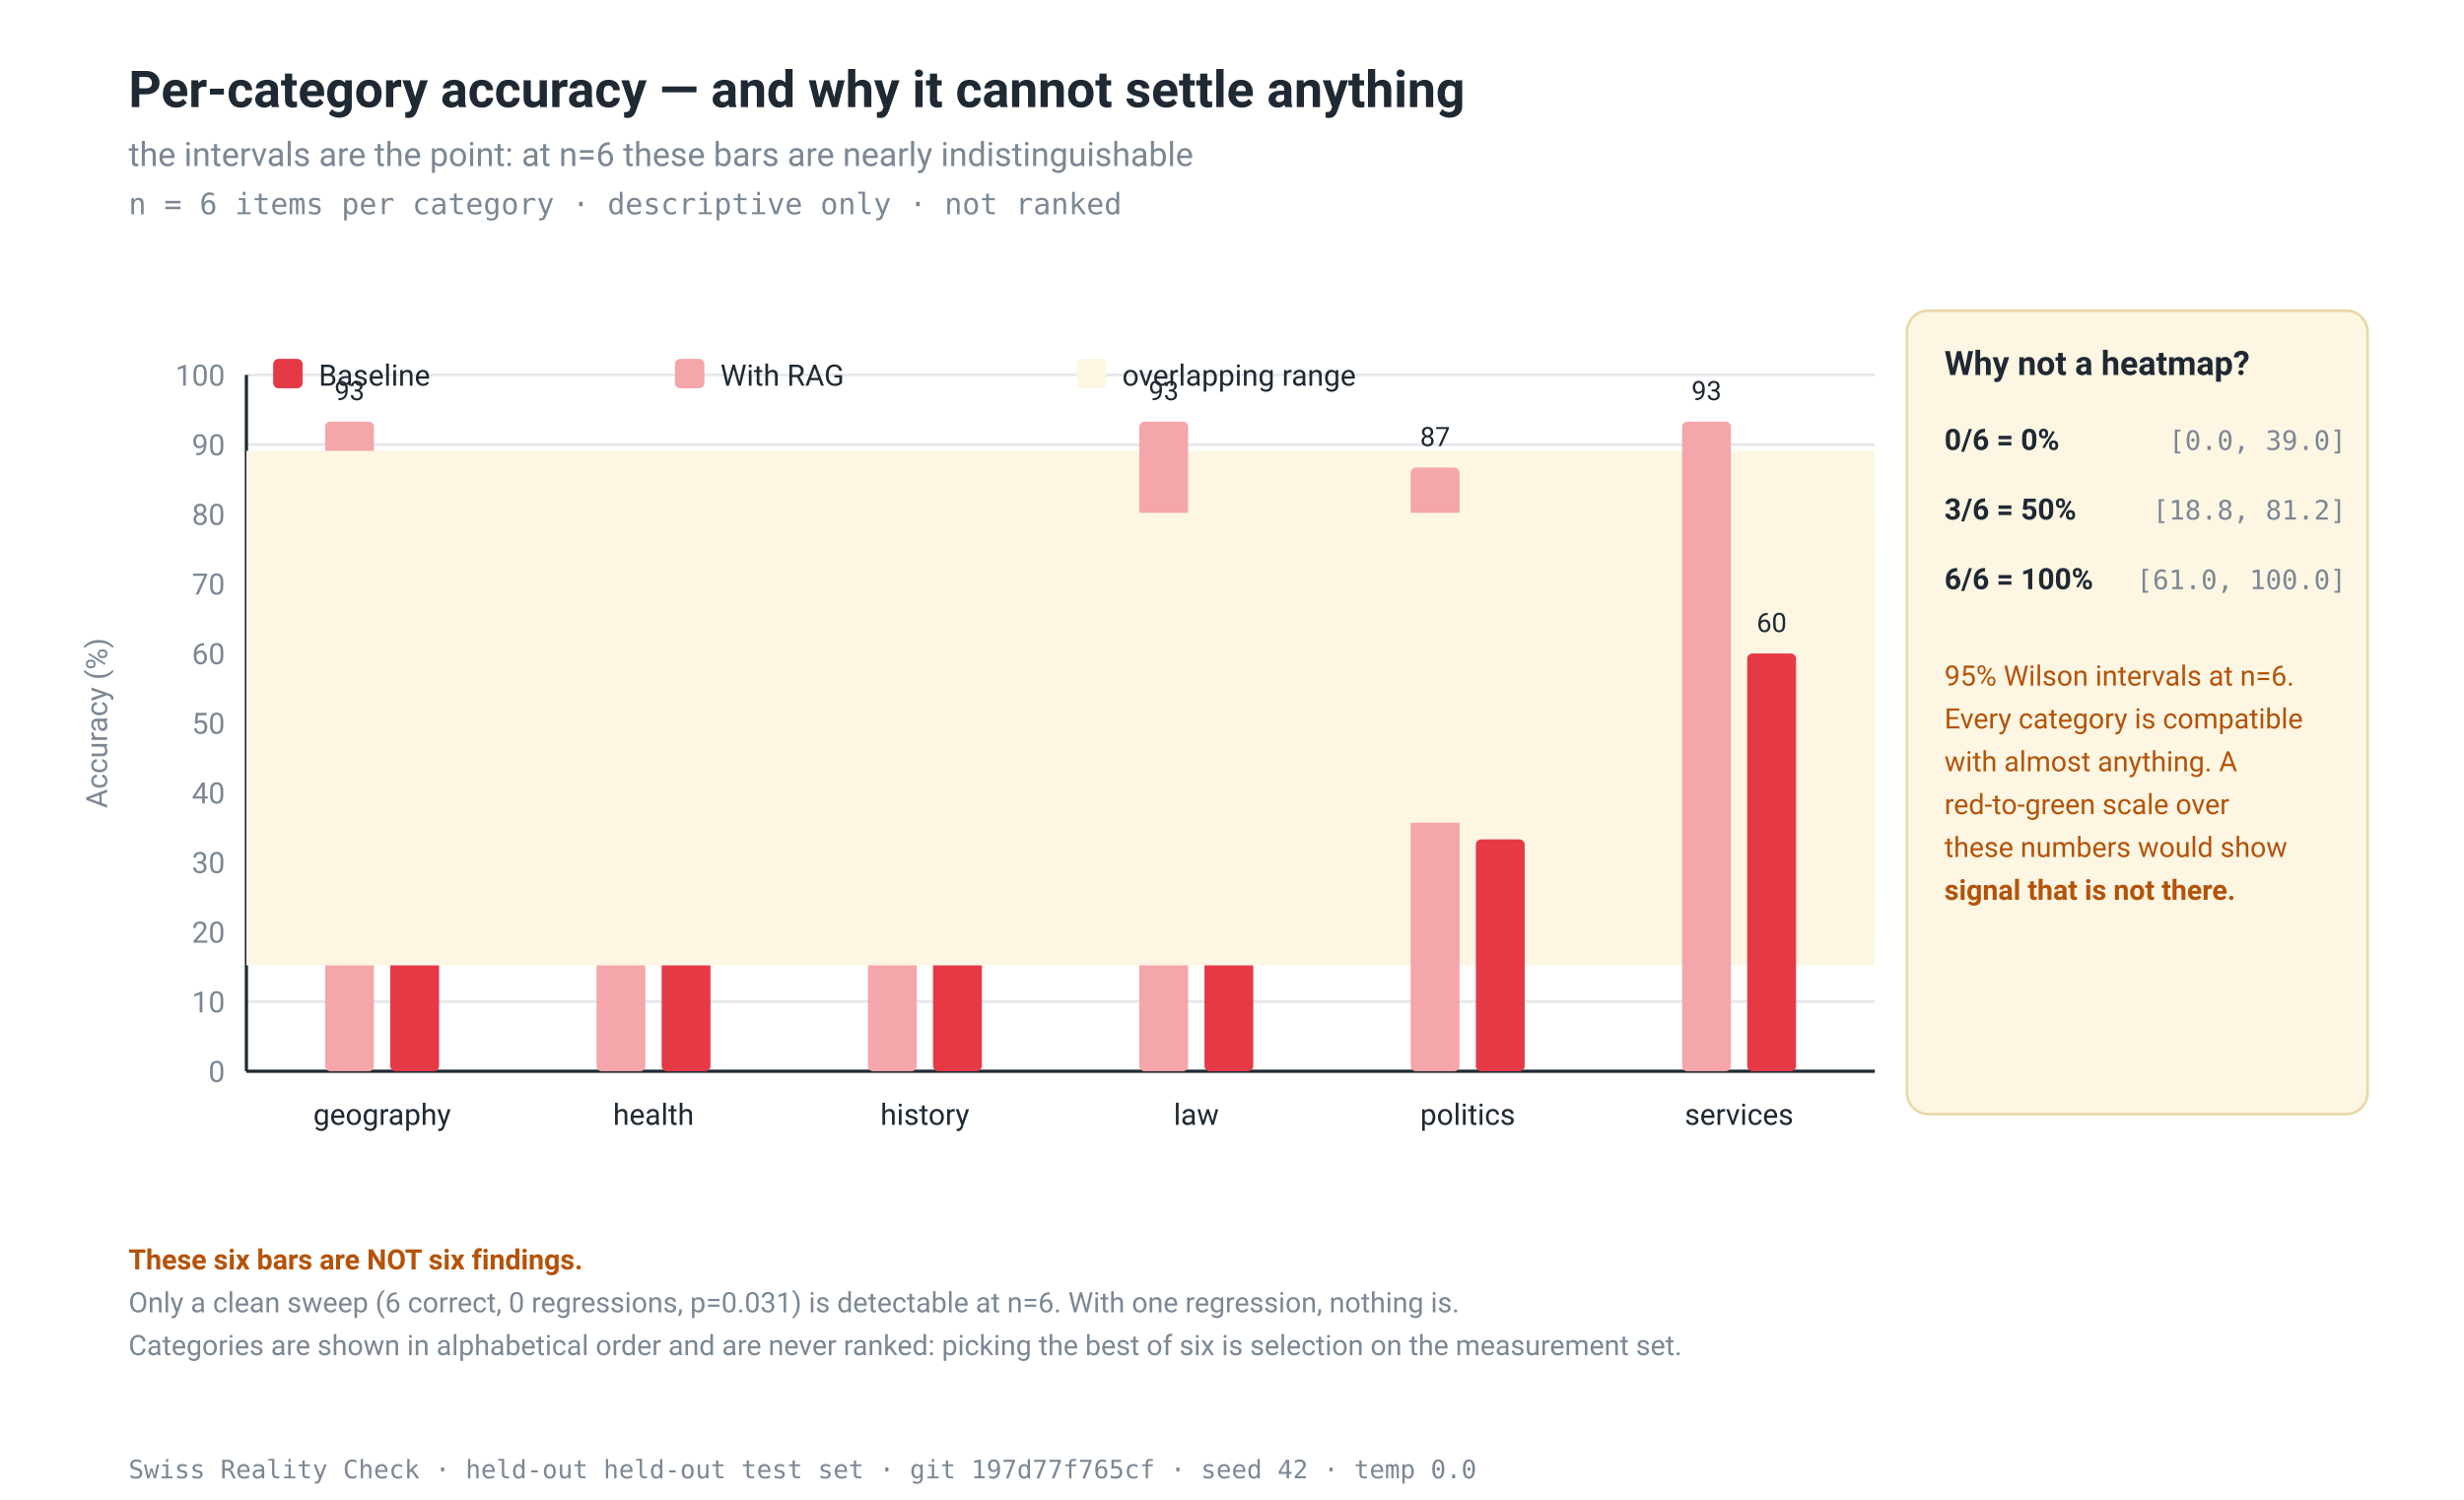
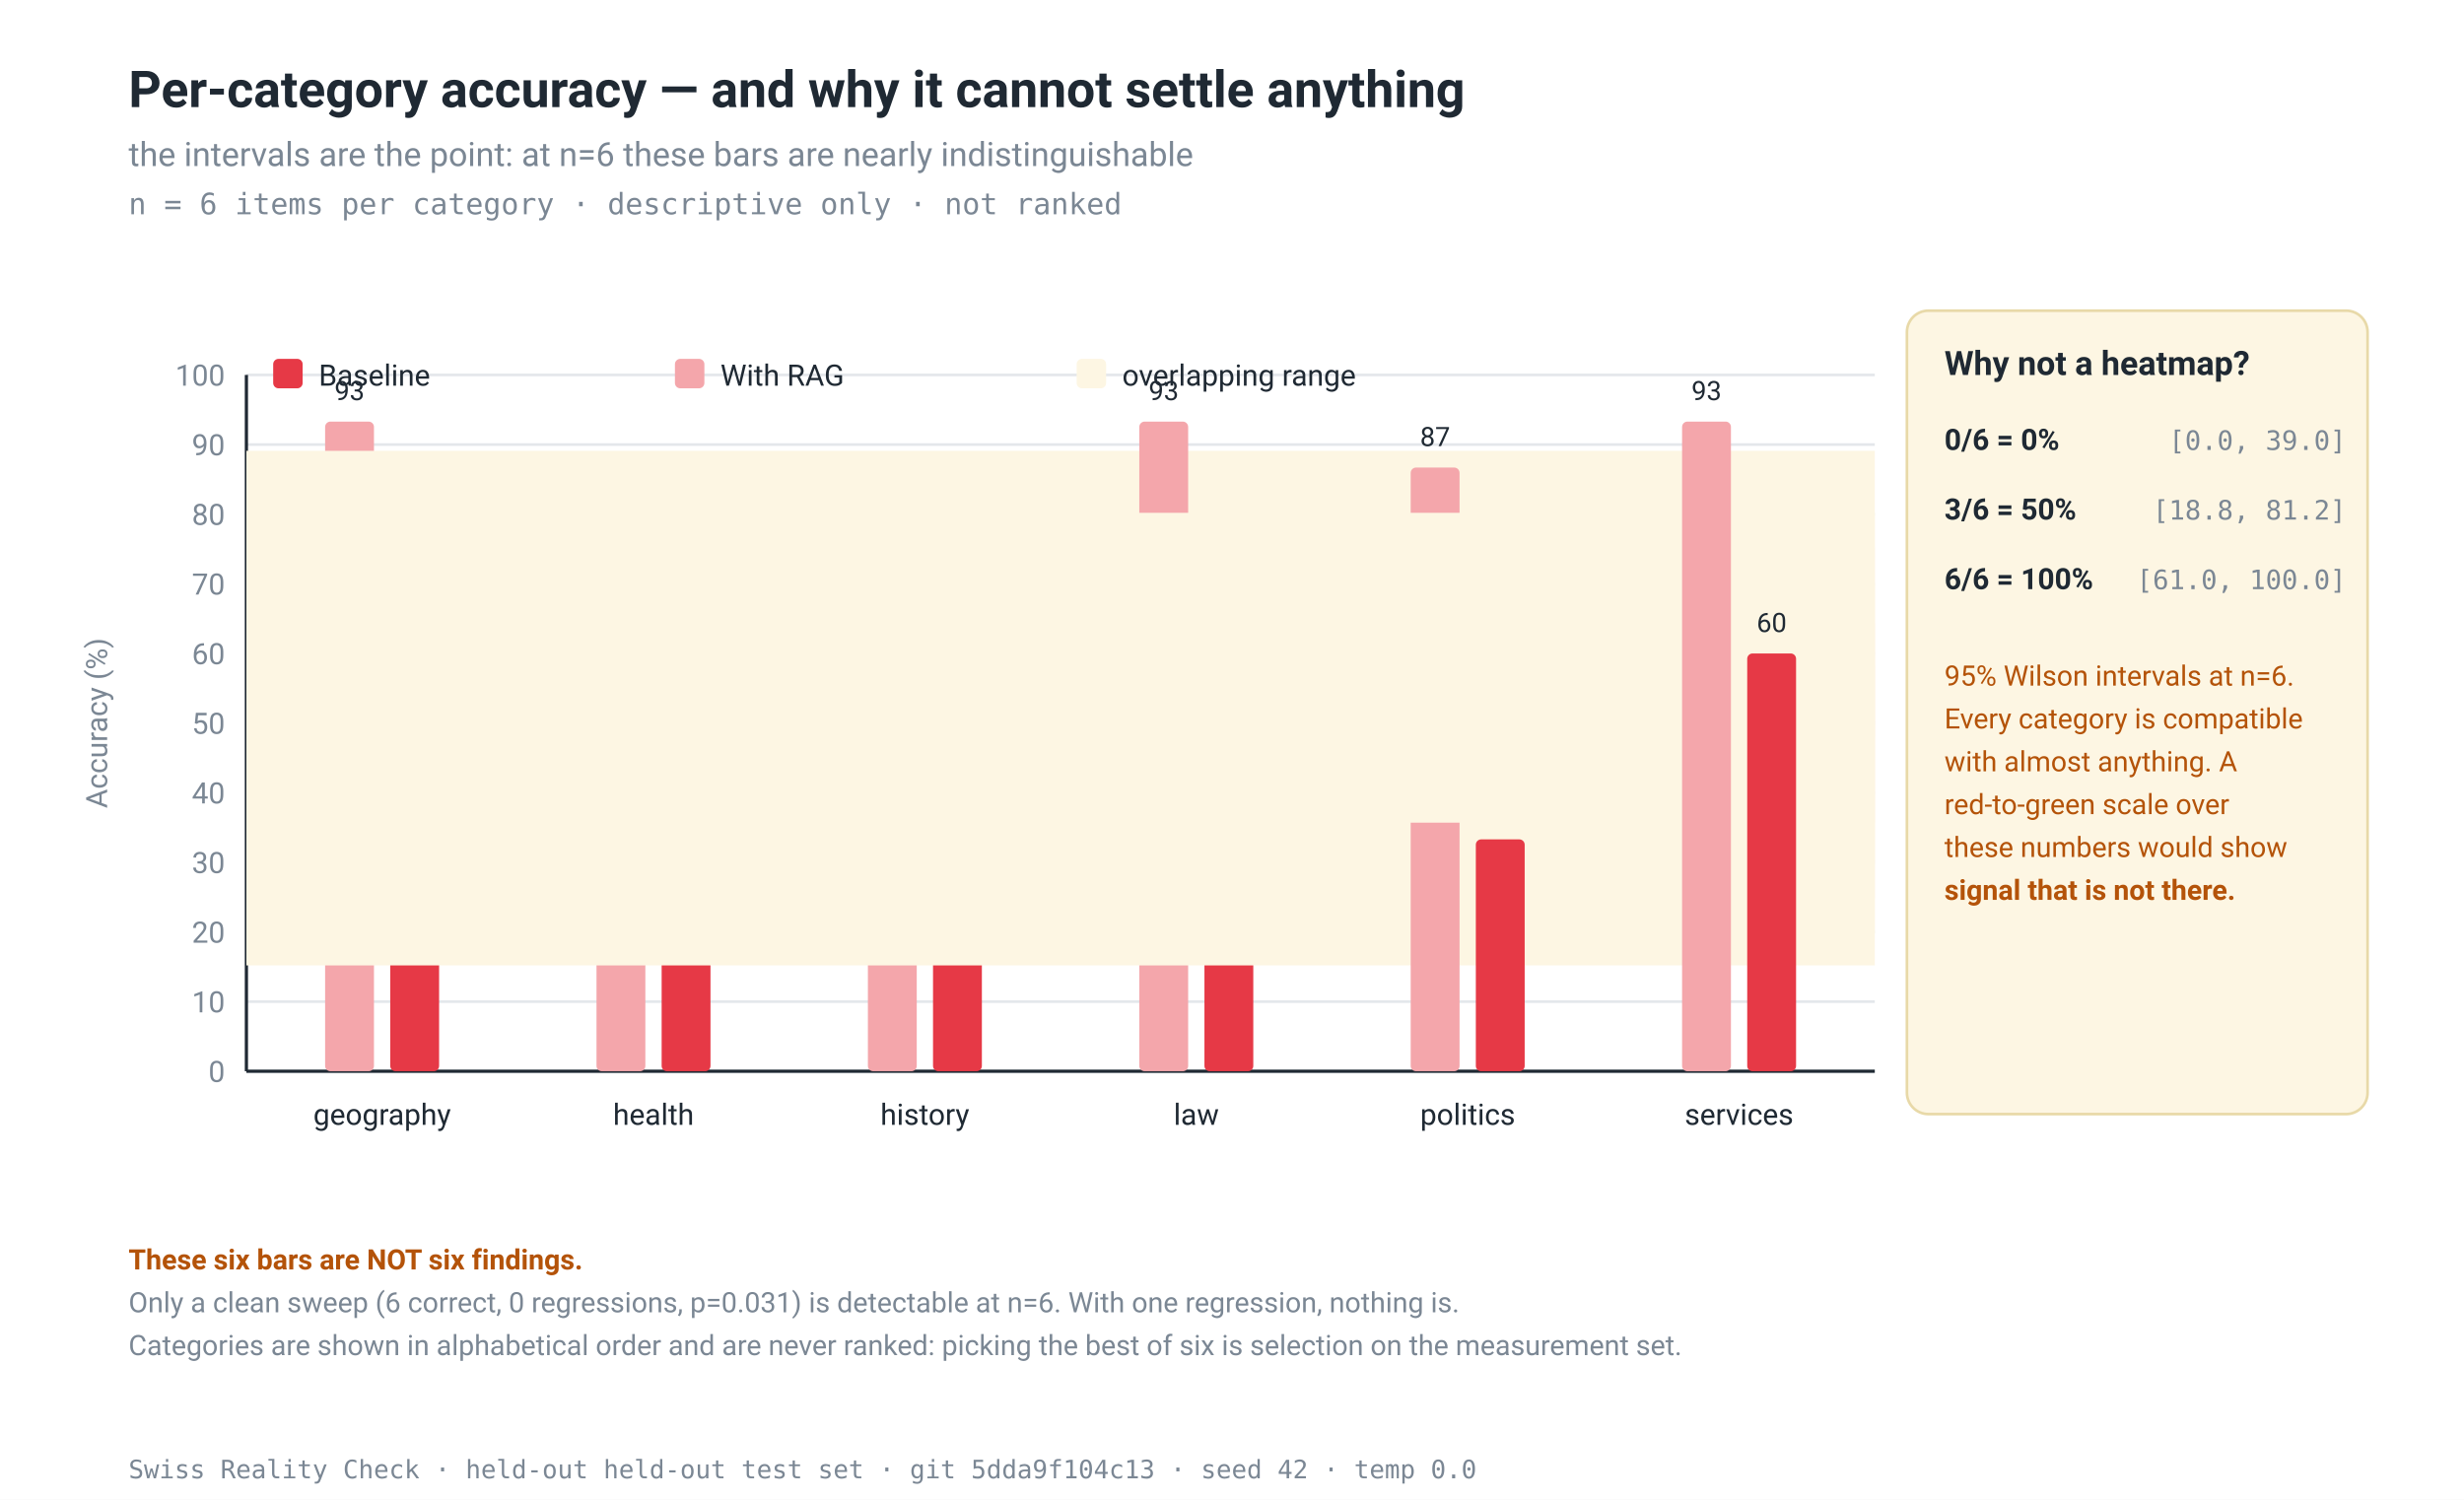
<svg xmlns="http://www.w3.org/2000/svg" width="920" height="560" viewBox="0 0 920 560" role="img" aria-labelledby="t" font-family="ui-sans-serif, -apple-system, 'Segoe UI', Roboto, 'Helvetica Neue', Arial, sans-serif">
  <rect width="920" height="560" fill="#FFFFFF" />
  <text x="48.00" y="40.00" font-family="ui-sans-serif, -apple-system, 'Segoe UI', Roboto, 'Helvetica Neue', Arial, sans-serif" font-size="19" fill="#1F2933" font-weight="bold" text-anchor="start" opacity="1.0" font-style="">Per-category accuracy — and why it cannot settle anything</text>
  <text x="48.00" y="62.00" font-family="ui-sans-serif, -apple-system, 'Segoe UI', Roboto, 'Helvetica Neue', Arial, sans-serif" font-size="12.5" fill="#7B8794" font-weight="normal" text-anchor="start" opacity="1.0" font-style="">the intervals are the point: at n=6 these bars are nearly indistinguishable</text>
  <text x="48.00" y="80.00" font-family="ui-monospace, SFMono-Regular, Menlo, Consolas, monospace" font-size="11" fill="#7B8794" font-weight="normal" text-anchor="start" opacity="1.0" font-style="">n = 6 items per category · descriptive only · not ranked</text>
  <line x1="92.00" y1="400.00" x2="700.00" y2="400.00" stroke="#E4E7EB" stroke-width="1" stroke-linecap="butt" />
  <text x="84.00" y="404.00" font-family="ui-sans-serif, -apple-system, 'Segoe UI', Roboto, 'Helvetica Neue', Arial, sans-serif" font-size="11" fill="#7B8794" font-weight="normal" text-anchor="end" opacity="1.0" font-style="">0</text>
  <line x1="92.00" y1="374.00" x2="700.00" y2="374.00" stroke="#E4E7EB" stroke-width="1" stroke-linecap="butt" />
  <text x="84.00" y="378.00" font-family="ui-sans-serif, -apple-system, 'Segoe UI', Roboto, 'Helvetica Neue', Arial, sans-serif" font-size="11" fill="#7B8794" font-weight="normal" text-anchor="end" opacity="1.0" font-style="">10</text>
  <line x1="92.00" y1="348.00" x2="700.00" y2="348.00" stroke="#E4E7EB" stroke-width="1" stroke-linecap="butt" />
  <text x="84.00" y="352.00" font-family="ui-sans-serif, -apple-system, 'Segoe UI', Roboto, 'Helvetica Neue', Arial, sans-serif" font-size="11" fill="#7B8794" font-weight="normal" text-anchor="end" opacity="1.0" font-style="">20</text>
  <line x1="92.00" y1="322.00" x2="700.00" y2="322.00" stroke="#E4E7EB" stroke-width="1" stroke-linecap="butt" />
  <text x="84.00" y="326.00" font-family="ui-sans-serif, -apple-system, 'Segoe UI', Roboto, 'Helvetica Neue', Arial, sans-serif" font-size="11" fill="#7B8794" font-weight="normal" text-anchor="end" opacity="1.0" font-style="">30</text>
  <line x1="92.00" y1="296.00" x2="700.00" y2="296.00" stroke="#E4E7EB" stroke-width="1" stroke-linecap="butt" />
  <text x="84.00" y="300.00" font-family="ui-sans-serif, -apple-system, 'Segoe UI', Roboto, 'Helvetica Neue', Arial, sans-serif" font-size="11" fill="#7B8794" font-weight="normal" text-anchor="end" opacity="1.0" font-style="">40</text>
  <line x1="92.00" y1="270.00" x2="700.00" y2="270.00" stroke="#E4E7EB" stroke-width="1" stroke-linecap="butt" />
  <text x="84.00" y="274.00" font-family="ui-sans-serif, -apple-system, 'Segoe UI', Roboto, 'Helvetica Neue', Arial, sans-serif" font-size="11" fill="#7B8794" font-weight="normal" text-anchor="end" opacity="1.0" font-style="">50</text>
  <line x1="92.00" y1="244.00" x2="700.00" y2="244.00" stroke="#E4E7EB" stroke-width="1" stroke-linecap="butt" />
  <text x="84.00" y="248.00" font-family="ui-sans-serif, -apple-system, 'Segoe UI', Roboto, 'Helvetica Neue', Arial, sans-serif" font-size="11" fill="#7B8794" font-weight="normal" text-anchor="end" opacity="1.0" font-style="">60</text>
  <line x1="92.00" y1="218.00" x2="700.00" y2="218.00" stroke="#E4E7EB" stroke-width="1" stroke-linecap="butt" />
  <text x="84.00" y="222.00" font-family="ui-sans-serif, -apple-system, 'Segoe UI', Roboto, 'Helvetica Neue', Arial, sans-serif" font-size="11" fill="#7B8794" font-weight="normal" text-anchor="end" opacity="1.0" font-style="">70</text>
  <line x1="92.00" y1="192.00" x2="700.00" y2="192.00" stroke="#E4E7EB" stroke-width="1" stroke-linecap="butt" />
  <text x="84.00" y="196.00" font-family="ui-sans-serif, -apple-system, 'Segoe UI', Roboto, 'Helvetica Neue', Arial, sans-serif" font-size="11" fill="#7B8794" font-weight="normal" text-anchor="end" opacity="1.0" font-style="">80</text>
  <line x1="92.00" y1="166.00" x2="700.00" y2="166.00" stroke="#E4E7EB" stroke-width="1" stroke-linecap="butt" />
  <text x="84.00" y="170.00" font-family="ui-sans-serif, -apple-system, 'Segoe UI', Roboto, 'Helvetica Neue', Arial, sans-serif" font-size="11" fill="#7B8794" font-weight="normal" text-anchor="end" opacity="1.0" font-style="">90</text>
  <line x1="92.00" y1="140.00" x2="700.00" y2="140.00" stroke="#E4E7EB" stroke-width="1" stroke-linecap="butt" />
  <text x="84.00" y="144.00" font-family="ui-sans-serif, -apple-system, 'Segoe UI', Roboto, 'Helvetica Neue', Arial, sans-serif" font-size="11" fill="#7B8794" font-weight="normal" text-anchor="end" opacity="1.0" font-style="">100</text>
  <line x1="92.00" y1="140.00" x2="92.00" y2="400.00" stroke="#1F2933" stroke-width="1.2" stroke-linecap="butt" />
  <line x1="92.00" y1="400.00" x2="700.00" y2="400.00" stroke="#1F2933" stroke-width="1.2" stroke-linecap="butt" />
  <text x="40.00" y="270.00" font-family="ui-sans-serif, -apple-system, 'Segoe UI', Roboto, 'Helvetica Neue', Arial, sans-serif" font-size="11" fill="#7B8794" font-weight="normal" text-anchor="middle" transform="rotate(-90 40.00 270.00)">Accuracy (%)</text>
  <line x1="92.00" y1="335.00" x2="700.00" y2="335.00" stroke="#B45309" stroke-width="1.4" stroke-linecap="butt" stroke-dasharray="4 3" />
  <text x="696.00" y="329.00" font-family="ui-sans-serif, -apple-system, 'Segoe UI', Roboto, 'Helvetica Neue', Arial, sans-serif" font-size="11" fill="#B45309" font-weight="bold" text-anchor="end" opacity="1.0" font-style="">chance (25%)</text>
  <rect x="102.00" y="134.00" width="11.00" height="11.00" rx="2" fill="#E63946" stroke="none" stroke-width="1" opacity="1.0" />
  <text x="119.00" y="144.00" font-family="ui-sans-serif, -apple-system, 'Segoe UI', Roboto, 'Helvetica Neue', Arial, sans-serif" font-size="11" fill="#1F2933" font-weight="normal" text-anchor="start" opacity="1.0" font-style="">Baseline</text>
  <rect x="252.00" y="134.00" width="11.00" height="11.00" rx="2" fill="#F4A6AB" stroke="none" stroke-width="1" opacity="1.0" />
  <text x="269.00" y="144.00" font-family="ui-sans-serif, -apple-system, 'Segoe UI', Roboto, 'Helvetica Neue', Arial, sans-serif" font-size="11" fill="#1F2933" font-weight="normal" text-anchor="start" opacity="1.0" font-style="">With RAG</text>
  <rect x="402.00" y="134.00" width="11.00" height="11.00" rx="2" fill="#FDF6E3" stroke="none" stroke-width="1" opacity="1.0" />
  <text x="419.00" y="144.00" font-family="ui-sans-serif, -apple-system, 'Segoe UI', Roboto, 'Helvetica Neue', Arial, sans-serif" font-size="11" fill="#1F2933" font-weight="normal" text-anchor="start" opacity="1.0" font-style="">overlapping range</text>
  <rect x="92.00" y="218.26" width="608.00" height="117.26" rx="0" fill="#FDF6E3" stroke="none" stroke-width="1" opacity="1.0" />
  <rect x="121.39" y="157.42" width="18.24" height="242.58" rx="2" fill="#F4A6AB" stroke="none" stroke-width="1.4" opacity="1.0" />
  <rect x="145.71" y="278.58" width="18.24" height="121.42" rx="2" fill="#E63946" stroke="none" stroke-width="1.4" opacity="1.0" />
  <text x="130.51" y="149.42" font-family="ui-sans-serif, -apple-system, 'Segoe UI', Roboto, 'Helvetica Neue', Arial, sans-serif" font-size="10" fill="#1F2933" font-weight="normal" text-anchor="middle" opacity="1.0" font-style="">93</text>
  <text x="154.83" y="270.58" font-family="ui-sans-serif, -apple-system, 'Segoe UI', Roboto, 'Helvetica Neue', Arial, sans-serif" font-size="10" fill="#1F2933" font-weight="normal" text-anchor="middle" opacity="1.0" font-style="">47</text>
  <rect x="92.00" y="204.48" width="608.00" height="117.26" rx="0" fill="#FDF6E3" stroke="none" stroke-width="1" opacity="1.0" />
  <rect x="222.72" y="209.42" width="18.24" height="190.58" rx="2" fill="#F4A6AB" stroke="none" stroke-width="1.4" opacity="1.0" />
  <rect x="247.04" y="261.42" width="18.24" height="138.58" rx="2" fill="#E63946" stroke="none" stroke-width="1.4" opacity="1.0" />
  <text x="231.84" y="201.42" font-family="ui-sans-serif, -apple-system, 'Segoe UI', Roboto, 'Helvetica Neue', Arial, sans-serif" font-size="10" fill="#1F2933" font-weight="normal" text-anchor="middle" opacity="1.0" font-style="">73</text>
  <text x="256.16" y="253.42" font-family="ui-sans-serif, -apple-system, 'Segoe UI', Roboto, 'Helvetica Neue', Arial, sans-serif" font-size="10" fill="#1F2933" font-weight="normal" text-anchor="middle" opacity="1.0" font-style="">53</text>
  <rect x="92.00" y="232.82" width="608.00" height="115.70" rx="0" fill="#FDF6E3" stroke="none" stroke-width="1" opacity="1.0" />
  <rect x="324.05" y="192.00" width="18.24" height="208.00" rx="2" fill="#F4A6AB" stroke="none" stroke-width="1.4" opacity="1.0" />
  <rect x="348.37" y="296.00" width="18.24" height="104.00" rx="2" fill="#E63946" stroke="none" stroke-width="1.4" opacity="1.0" />
  <text x="333.17" y="184.00" font-family="ui-sans-serif, -apple-system, 'Segoe UI', Roboto, 'Helvetica Neue', Arial, sans-serif" font-size="10" fill="#1F2933" font-weight="normal" text-anchor="middle" opacity="1.0" font-style="">80</text>
  <text x="357.49" y="288.00" font-family="ui-sans-serif, -apple-system, 'Segoe UI', Roboto, 'Helvetica Neue', Arial, sans-serif" font-size="10" fill="#1F2933" font-weight="normal" text-anchor="middle" opacity="1.0" font-style="">40</text>
  <rect x="92.00" y="168.34" width="608.00" height="106.86" rx="0" fill="#FDF6E3" stroke="none" stroke-width="1" opacity="1.0" />
  <rect x="425.39" y="157.42" width="18.24" height="242.58" rx="2" fill="#F4A6AB" stroke="none" stroke-width="1.4" opacity="1.0" />
  <rect x="449.71" y="209.42" width="18.24" height="190.58" rx="2" fill="#E63946" stroke="none" stroke-width="1.4" opacity="1.0" />
  <text x="434.51" y="149.42" font-family="ui-sans-serif, -apple-system, 'Segoe UI', Roboto, 'Helvetica Neue', Arial, sans-serif" font-size="10" fill="#1F2933" font-weight="normal" text-anchor="middle" opacity="1.0" font-style="">93</text>
  <text x="458.83" y="201.42" font-family="ui-sans-serif, -apple-system, 'Segoe UI', Roboto, 'Helvetica Neue', Arial, sans-serif" font-size="10" fill="#1F2933" font-weight="normal" text-anchor="middle" opacity="1.0" font-style="">73</text>
  <rect x="92.00" y="248.42" width="608.00" height="112.06" rx="0" fill="#FDF6E3" stroke="none" stroke-width="1" opacity="1.0" />
  <rect x="526.72" y="174.58" width="18.24" height="225.42" rx="2" fill="#F4A6AB" stroke="none" stroke-width="1.4" opacity="1.0" />
  <rect x="551.04" y="313.42" width="18.24" height="86.58" rx="2" fill="#E63946" stroke="none" stroke-width="1.4" opacity="1.0" />
  <text x="535.84" y="166.58" font-family="ui-sans-serif, -apple-system, 'Segoe UI', Roboto, 'Helvetica Neue', Arial, sans-serif" font-size="10" fill="#1F2933" font-weight="normal" text-anchor="middle" opacity="1.0" font-style="">87</text>
  <text x="560.16" y="305.42" font-family="ui-sans-serif, -apple-system, 'Segoe UI', Roboto, 'Helvetica Neue', Arial, sans-serif" font-size="10" fill="#1F2933" font-weight="normal" text-anchor="middle" opacity="1.0" font-style="">33</text>
  <rect x="92.00" y="191.48" width="608.00" height="115.70" rx="0" fill="#FDF6E3" stroke="none" stroke-width="1" opacity="1.0" />
  <rect x="628.05" y="157.42" width="18.24" height="242.58" rx="2" fill="#F4A6AB" stroke="none" stroke-width="1.4" opacity="1.0" />
  <rect x="652.37" y="244.00" width="18.24" height="156.00" rx="2" fill="#E63946" stroke="none" stroke-width="1.4" opacity="1.0" />
  <text x="637.17" y="149.42" font-family="ui-sans-serif, -apple-system, 'Segoe UI', Roboto, 'Helvetica Neue', Arial, sans-serif" font-size="10" fill="#1F2933" font-weight="normal" text-anchor="middle" opacity="1.0" font-style="">93</text>
  <text x="661.49" y="236.00" font-family="ui-sans-serif, -apple-system, 'Segoe UI', Roboto, 'Helvetica Neue', Arial, sans-serif" font-size="10" fill="#1F2933" font-weight="normal" text-anchor="middle" opacity="1.0" font-style="">60</text>
  <text x="142.67" y="420.00" font-family="ui-sans-serif, -apple-system, 'Segoe UI', Roboto, 'Helvetica Neue', Arial, sans-serif" font-size="11" fill="#1F2933" font-weight="normal" text-anchor="middle" opacity="1.0" font-style="">geography</text>
  <text x="244.00" y="420.00" font-family="ui-sans-serif, -apple-system, 'Segoe UI', Roboto, 'Helvetica Neue', Arial, sans-serif" font-size="11" fill="#1F2933" font-weight="normal" text-anchor="middle" opacity="1.0" font-style="">health</text>
  <text x="345.33" y="420.00" font-family="ui-sans-serif, -apple-system, 'Segoe UI', Roboto, 'Helvetica Neue', Arial, sans-serif" font-size="11" fill="#1F2933" font-weight="normal" text-anchor="middle" opacity="1.0" font-style="">history</text>
  <text x="446.67" y="420.00" font-family="ui-sans-serif, -apple-system, 'Segoe UI', Roboto, 'Helvetica Neue', Arial, sans-serif" font-size="11" fill="#1F2933" font-weight="normal" text-anchor="middle" opacity="1.0" font-style="">law</text>
  <text x="548.00" y="420.00" font-family="ui-sans-serif, -apple-system, 'Segoe UI', Roboto, 'Helvetica Neue', Arial, sans-serif" font-size="11" fill="#1F2933" font-weight="normal" text-anchor="middle" opacity="1.0" font-style="">politics</text>
  <text x="649.33" y="420.00" font-family="ui-sans-serif, -apple-system, 'Segoe UI', Roboto, 'Helvetica Neue', Arial, sans-serif" font-size="11" fill="#1F2933" font-weight="normal" text-anchor="middle" opacity="1.0" font-style="">services</text>
  <rect x="712.00" y="116.00" width="172.00" height="300.00" rx="8" fill="#FDF6E3" stroke="#E8D9A8" stroke-width="1" opacity="1.0" />
  <text x="726.00" y="140.00" font-family="ui-sans-serif, -apple-system, 'Segoe UI', Roboto, 'Helvetica Neue', Arial, sans-serif" font-size="12.5" fill="#1F2933" font-weight="bold" text-anchor="start" opacity="1.0" font-style="">Why not a heatmap?</text>
  <text x="726.00" y="168.00" font-family="ui-sans-serif, -apple-system, 'Segoe UI', Roboto, 'Helvetica Neue', Arial, sans-serif" font-size="11" fill="#1F2933" font-weight="bold" text-anchor="start" opacity="1.0" font-style="">0/6 = 0%</text>
  <text x="876.00" y="168.00" font-family="ui-monospace, SFMono-Regular, Menlo, Consolas, monospace" font-size="10" fill="#7B8794" font-weight="normal" text-anchor="end" opacity="1.0" font-style="">[0.0, 39.0]</text>
  <text x="726.00" y="194.00" font-family="ui-sans-serif, -apple-system, 'Segoe UI', Roboto, 'Helvetica Neue', Arial, sans-serif" font-size="11" fill="#1F2933" font-weight="bold" text-anchor="start" opacity="1.0" font-style="">3/6 = 50%</text>
  <text x="876.00" y="194.00" font-family="ui-monospace, SFMono-Regular, Menlo, Consolas, monospace" font-size="10" fill="#7B8794" font-weight="normal" text-anchor="end" opacity="1.0" font-style="">[18.8, 81.2]</text>
  <text x="726.00" y="220.00" font-family="ui-sans-serif, -apple-system, 'Segoe UI', Roboto, 'Helvetica Neue', Arial, sans-serif" font-size="11" fill="#1F2933" font-weight="bold" text-anchor="start" opacity="1.0" font-style="">6/6 = 100%</text>
  <text x="876.00" y="220.00" font-family="ui-monospace, SFMono-Regular, Menlo, Consolas, monospace" font-size="10" fill="#7B8794" font-weight="normal" text-anchor="end" opacity="1.0" font-style="">[61.0, 100.0]</text>
  <text x="726.00" y="256.00" font-family="ui-sans-serif, -apple-system, 'Segoe UI', Roboto, 'Helvetica Neue', Arial, sans-serif" font-size="10.5" fill="#B45309" font-weight="normal" text-anchor="start" opacity="1.0" font-style="">95% Wilson intervals at n=6.</text>
  <text x="726.00" y="272.00" font-family="ui-sans-serif, -apple-system, 'Segoe UI', Roboto, 'Helvetica Neue', Arial, sans-serif" font-size="10.5" fill="#B45309" font-weight="normal" text-anchor="start" opacity="1.0" font-style="">Every category is compatible</text>
  <text x="726.00" y="288.00" font-family="ui-sans-serif, -apple-system, 'Segoe UI', Roboto, 'Helvetica Neue', Arial, sans-serif" font-size="10.5" fill="#B45309" font-weight="normal" text-anchor="start" opacity="1.0" font-style="">with almost anything. A</text>
  <text x="726.00" y="304.00" font-family="ui-sans-serif, -apple-system, 'Segoe UI', Roboto, 'Helvetica Neue', Arial, sans-serif" font-size="10.5" fill="#B45309" font-weight="normal" text-anchor="start" opacity="1.0" font-style="">red-to-green scale over</text>
  <text x="726.00" y="320.00" font-family="ui-sans-serif, -apple-system, 'Segoe UI', Roboto, 'Helvetica Neue', Arial, sans-serif" font-size="10.5" fill="#B45309" font-weight="normal" text-anchor="start" opacity="1.0" font-style="">these numbers would show</text>
  <text x="726.00" y="336.00" font-family="ui-sans-serif, -apple-system, 'Segoe UI', Roboto, 'Helvetica Neue', Arial, sans-serif" font-size="10.5" fill="#B45309" font-weight="bold" text-anchor="start" opacity="1.0" font-style="">signal that is not there.</text>
  <text x="48.00" y="474.00" font-family="ui-sans-serif, -apple-system, 'Segoe UI', Roboto, 'Helvetica Neue', Arial, sans-serif" font-size="10.5" fill="#B45309" font-weight="bold" text-anchor="start" opacity="1.0" font-style="">These six bars are NOT six findings.</text>
  <text x="48.00" y="490.00" font-family="ui-sans-serif, -apple-system, 'Segoe UI', Roboto, 'Helvetica Neue', Arial, sans-serif" font-size="10.5" fill="#7B8794" font-weight="normal" text-anchor="start" opacity="1.0" font-style="">Only a clean sweep (6 correct, 0 regressions, p=0.031) is detectable at n=6. With one regression, nothing is.</text>
  <text x="48.00" y="506.00" font-family="ui-sans-serif, -apple-system, 'Segoe UI', Roboto, 'Helvetica Neue', Arial, sans-serif" font-size="10.5" fill="#7B8794" font-weight="normal" text-anchor="start" opacity="1.0" font-style="">Categories are shown in alphabetical order and are never ranked: picking the best of six is selection on the measurement set.</text>
-   <text x="48.00" y="552.00" font-family="ui-monospace, SFMono-Regular, Menlo, Consolas, monospace" font-size="9.5" fill="#7B8794" font-weight="normal" text-anchor="start" opacity="1.0" font-style="">Swiss Reality Check · held-out held-out test set · git 197d77f765cf · seed 42 · temp 0.0</text>
+   <text x="48.00" y="552.00" font-family="ui-monospace, SFMono-Regular, Menlo, Consolas, monospace" font-size="9.5" fill="#7B8794" font-weight="normal" text-anchor="start" opacity="1.0" font-style="">Swiss Reality Check · held-out held-out test set · git 5dda9f104c13 · seed 42 · temp 0.0</text>
</svg>
